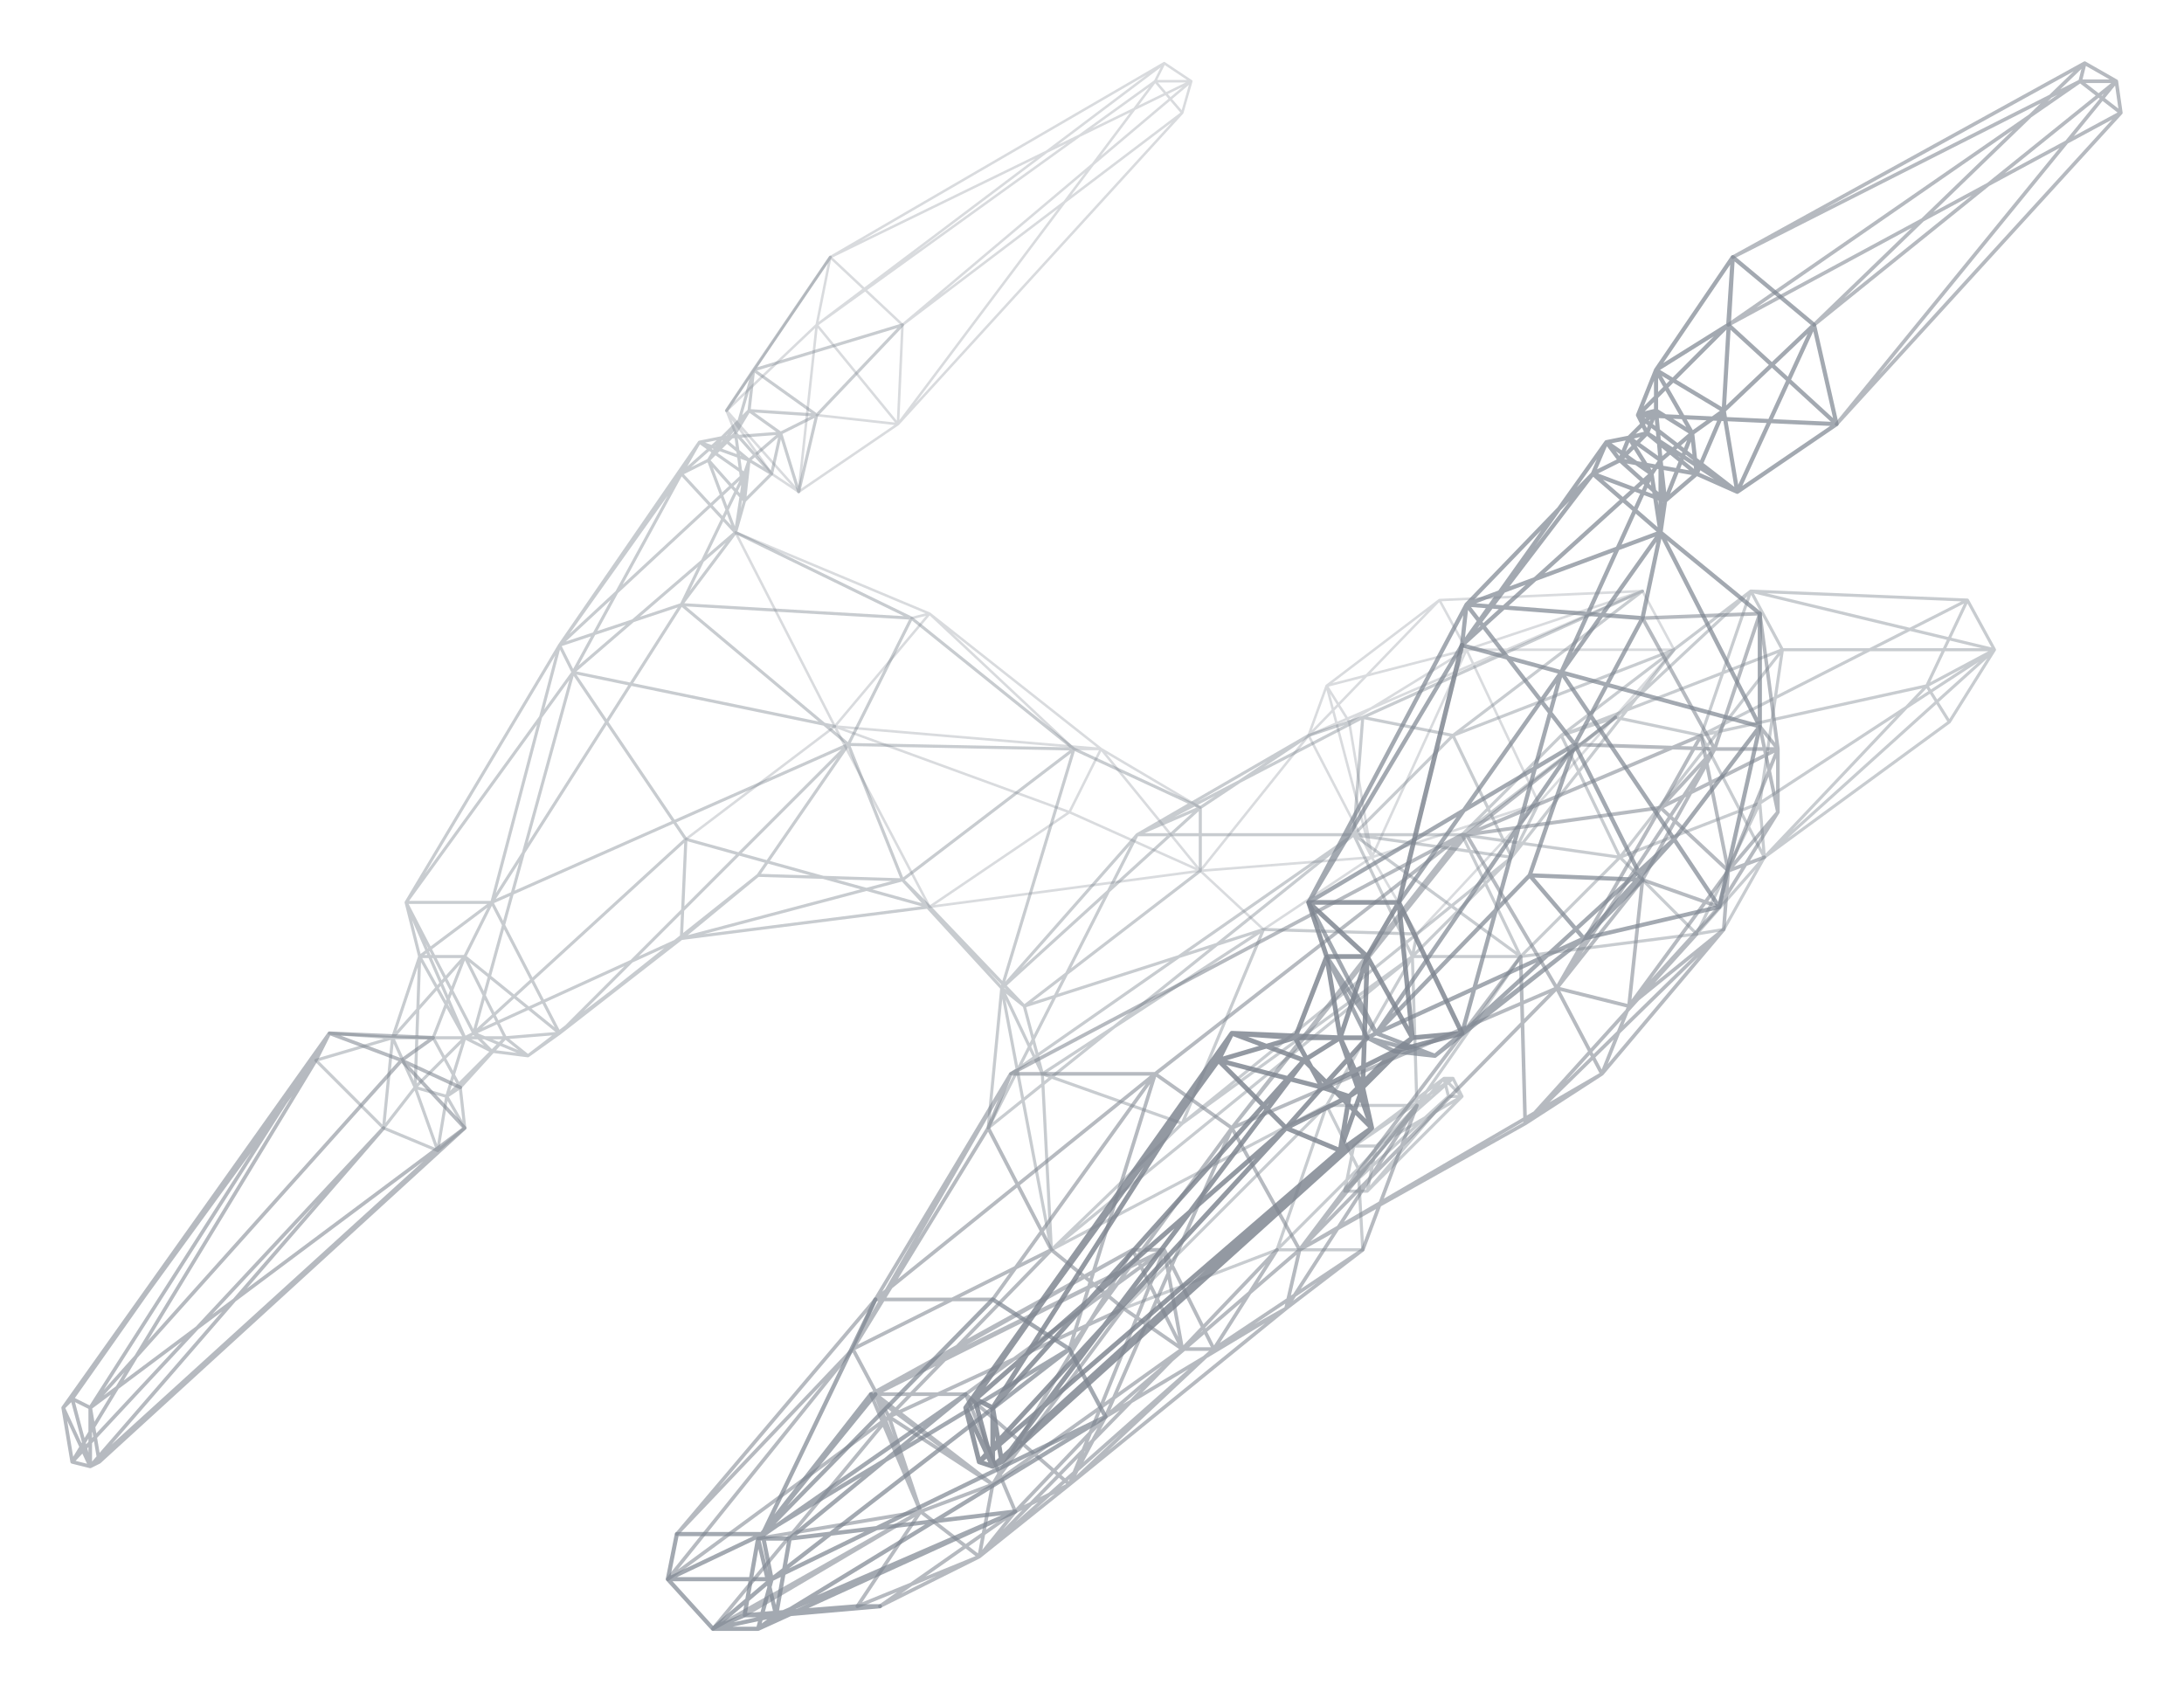
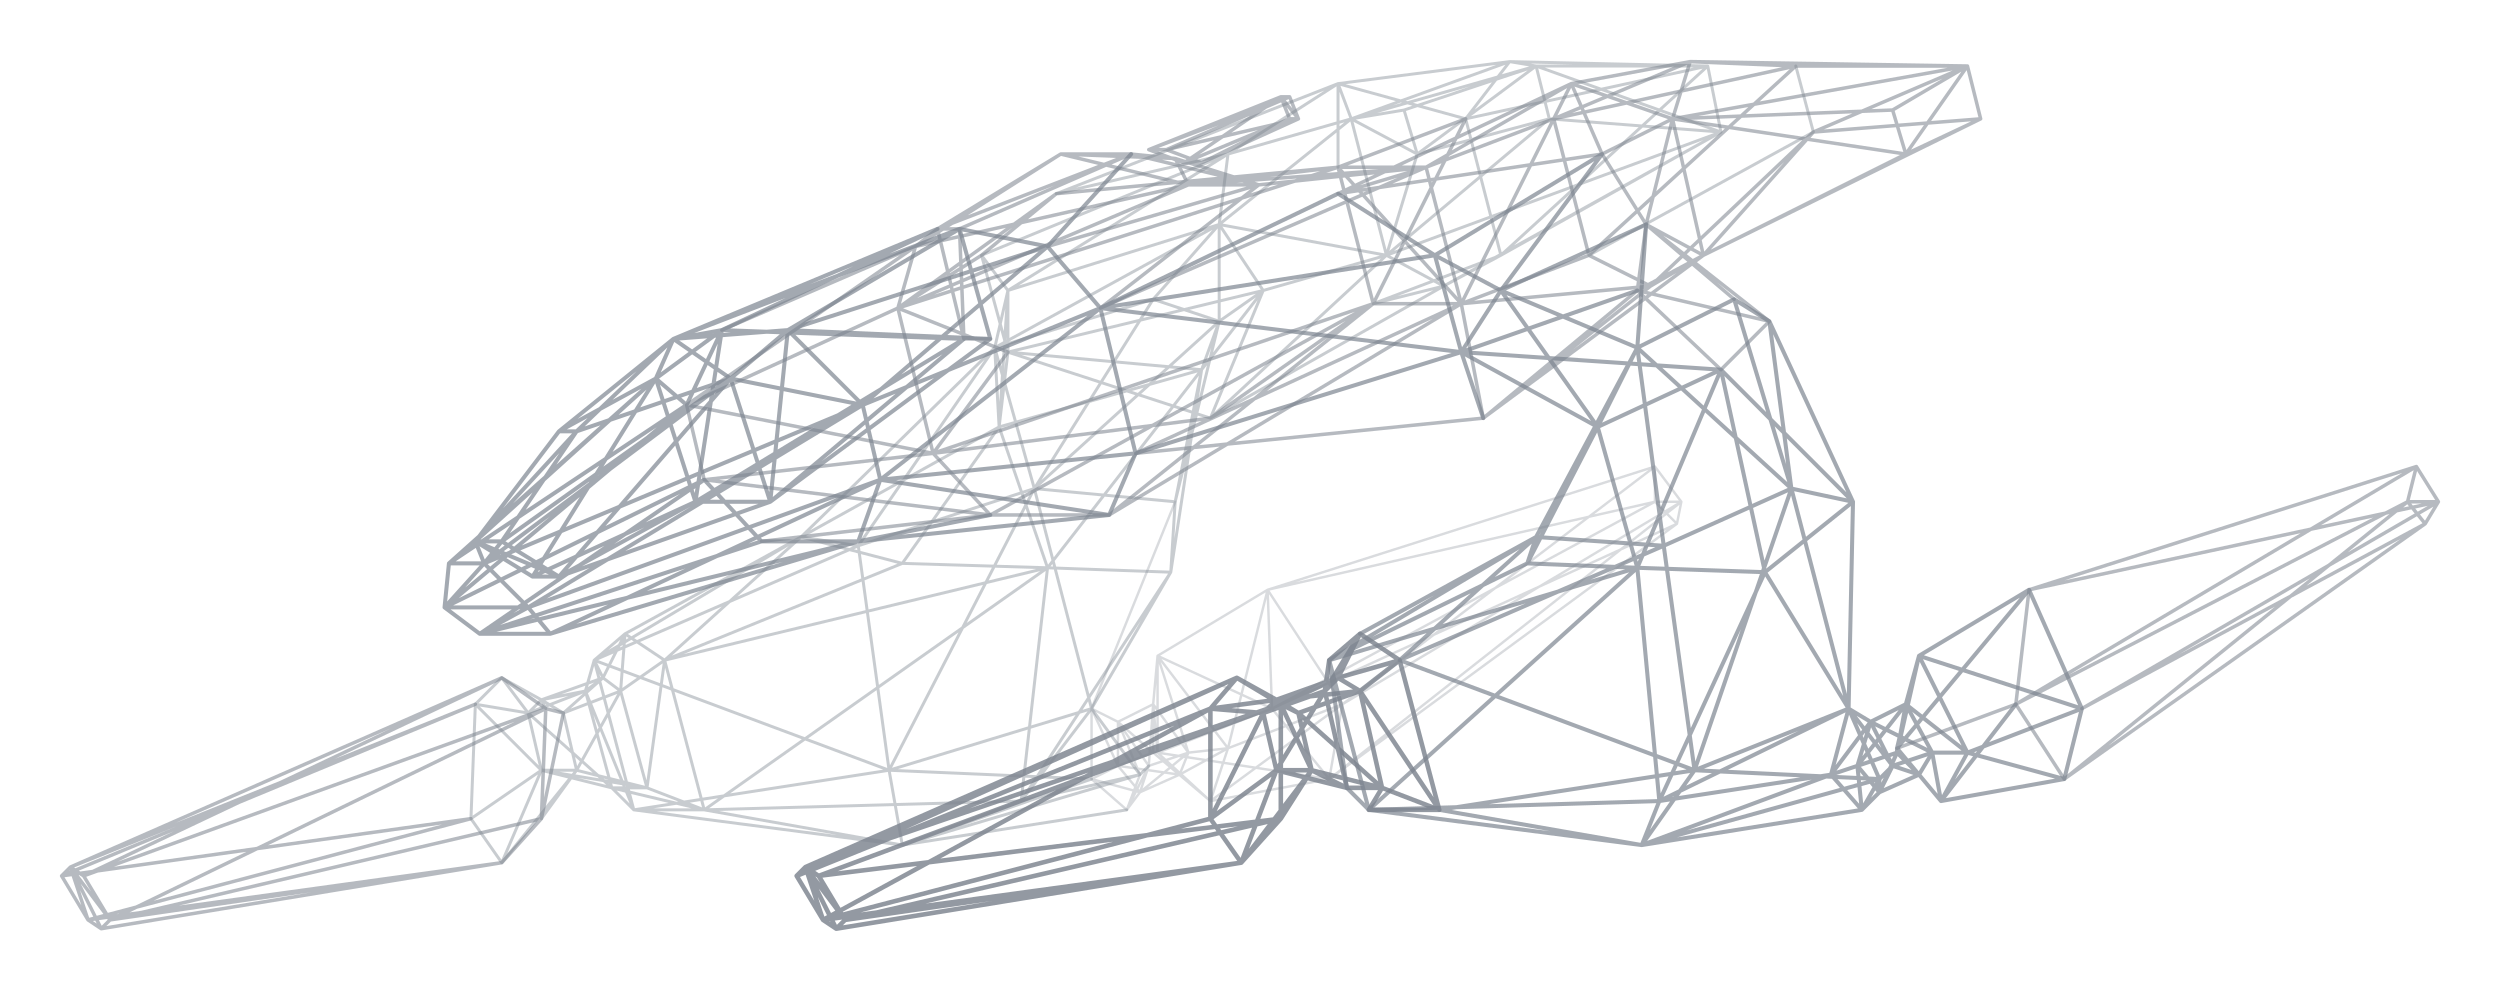
- <svg xmlns="http://www.w3.org/2000/svg" viewBox="0 0 484 375" width="484" height="375" role="img" aria-label="Wireframe of the Predator light fighter, exported from its .SHP model">
-   <path d="M304 190L314 207M304 190L280 206M304 190L341 178M314 207L341 178M325 144L341 178M304 190L325 144M371 144L325 144M371 144L341 178M299 160L325 144M304 190L299 160M371 144L364 131M319 133L294 152M290 163L319 133M290 163L294 152M364 131L290 163M364 131L319 133M325 144L319 133M325 144L364 131M325 144L294 152M299 160L294 152M237 180L185 161M206 201L237 180M206 201L185 161M152 186L185 161M185 161L163 118M206 136L163 118M185 161L206 136M244 166L206 136M244 166L185 161M237 180L244 166M238 166L244 166M238 166L206 136M202 137L206 136M206 201L266 193M237 180L266 193M244 166L266 193M266 179L244 166M264 18L200 72M264 18L184 57M200 72L184 57M258 14L184 57M264 18L258 14M258 14L181 72M181 72L184 57M256 18L181 72M256 18L258 14M256 18L199 94M181 72L199 94M262 25L199 94M256 18L262 25M262 25L200 72M199 94L200 72M262 25L264 18M161 91L184 57M161 91L181 72M177 109L181 72M161 91L177 109M177 109L199 94M181 92L199 94M163 96L161 91M171 105L161 91M171 105L177 109M256 18L264 18M280 206L266 193M290 163L266 193M304 190L290 163M304 190L266 193M304 190L294 152" fill="none" stroke="#7d8590" stroke-opacity="0.29" stroke-width="0.56" stroke-linecap="round" />
-   <path d="M324 243L303 264M324 243L305 254M305 254L303 264M322 239L305 254M324 243L322 239M322 239L300 254M305 254L300 254M320 239L300 254M320 239L322 239M320 239L324 243M321 243L324 243M320 239L321 243M298 264L303 264M321 243L298 264M321 243L303 264M300 254L298 264M320 239L298 264M249 290L283 277M294 245L283 277M249 290L294 245M294 245L301 259M283 277L301 259M314 245L301 259M294 245L314 245M302 277L301 259M337 212L314 245M337 212L313 212M313 212L314 245M313 212L294 245M283 277L302 277M300 185L324 185M300 185L224 238M233 277L294 245M233 277L313 212M219 250L300 185M337 212L324 185M337 212L300 185M313 212L300 185M233 277L231 238M231 238L262 249M233 277L262 249M262 249L280 206M231 238L280 206M280 206L314 207M262 249L314 207M335 190L341 178M371 144L335 190M335 190L314 207M313 212L314 207M313 212L335 190M313 212L262 249M371 144L322 163M364 131L322 163M335 190L322 163M300 185L335 190M300 185L322 163M300 185L252 185M300 185L302 159M252 185L302 159M302 159L290 163M252 185L290 163M290 163L266 179M252 185L266 179M266 179L222 219M252 185L222 219M219 250L222 219M219 250L252 185M364 131L302 159M322 163L302 159M231 238L222 219M233 277L222 219M109 200L124 229M124 229L188 165M109 200L188 165M188 165L151 134M109 200L151 134M188 165L200 195M188 165L168 194M200 195L168 194M206 201L151 208M200 195L206 201M200 195L151 208M168 194L151 208M188 165L238 166M200 195L238 166M151 134L202 137M188 165L202 137M238 166L202 137M124 229L117 234M151 208L117 234M124 229L151 208M124 229L168 194M206 201L152 186M152 186L127 149M185 161L127 149M127 149L163 118M127 149L105 229M152 186L105 229M151 208L152 186M151 208L105 229M117 234L105 229M117 234L109 233M109 233L105 229M103 230L109 233M103 230L105 229M103 230L90 200M90 200L105 229M127 149L90 200M163 118L151 105M127 149L151 105M127 149L124 143M124 143L151 105M124 143L155 98M155 98L151 105M155 98L160 97M151 105L160 97M160 97L157 102M151 105L157 102M163 118L157 102M157 102L165 111M163 118L165 111M202 137L163 118M151 134L163 118M103 212L109 200M103 212L124 229M103 212L112 230M112 230L124 229M112 230L117 234M112 230L109 233M109 200L90 200M93 212L90 200M93 212L109 200M93 212L103 212M109 200L124 143M124 143L90 200M155 98L165 105M124 143L165 105M151 134L124 143M151 134L165 105M163 118L165 105M165 111L165 105M165 111L166 102M165 105L166 102M155 98L166 102M160 97L166 102M227 223L266 193M206 201L227 223M266 179L238 166M222 219L238 166M222 219L200 195M266 179L266 193M167 82L184 57M161 91L167 82M177 109L181 92M181 92L200 72M167 82L200 72M181 92L167 82M163 96L171 105M173 96L177 109M171 105L173 96M173 96L181 92M166 91L181 92M173 96L166 91M166 91L167 82M163 96L167 82M163 96L166 91M157 102L163 96M165 111L163 96M165 111L171 105M166 102L171 105M166 102L173 96M160 97L173 96M160 97L166 91M157 102L166 91M103 230L93 212M222 219L227 223M200 195L227 223M231 238L227 223M280 206L227 223M395 144L442 144M442 144L390 178M395 144L390 178M391 190L390 178M391 190L442 144M391 190L376 207M376 207L390 178M382 206L376 207M391 190L382 206M337 212L376 207M359 190L376 207M337 212L359 190M359 190L390 178M395 144L359 190M432 160L442 144M391 190L432 160M324 185L359 190M359 190L346 163M324 185L346 163M395 144L346 163M395 144L388 131M388 131L346 163M324 185L358 159M358 159L377 163M346 163L358 159M388 131L358 159M388 131L377 163M377 163L436 133M388 131L436 133M436 133L427 152M377 163L427 152M442 144L388 131M442 144L436 133M432 160L427 152M442 144L427 152M391 190L377 163M391 190L427 152M87 230L96 230M73 229L87 230M70 235L87 230M103 250L97 255M97 255L85 250M85 250L92 241M97 255L92 241M92 241L99 243M97 255L99 243M103 250L99 243M85 250L70 235M85 250L87 230M87 230L92 241M103 212L96 230M103 212L87 230M93 212L87 230M93 212L92 241M103 230L92 241M103 250L102 241M96 230L102 241M103 230L99 243M109 233L99 243M109 233L102 241M102 241L99 243M112 230L102 241M112 230L96 230" fill="none" stroke="#7d8590" stroke-opacity="0.42" stroke-width="0.68" stroke-linecap="round" />
-   <path d="M269 299L258 277M262 299L269 299M262 299L258 277M262 299L251 277M251 277L258 277M194 309L258 277M194 309L251 277M214 309L194 309M214 309L258 277M204 335L220 329M204 335L194 309M220 329L194 309M220 329L251 277M220 329L262 299M225 335L214 309M237 329L214 309M225 335L237 329M237 329L258 277M237 329L269 299M204 335L168 341M204 335L165 358M225 335L237 329M217 345L237 329M225 335L217 345M217 345L269 299M237 329L269 299M262 299L269 299M217 345L262 299M204 335L190 356M204 335L217 345M217 345L190 356M217 345L195 356M204 335L165 358M225 335L195 356M204 335L220 329M217 345L220 329M220 329L262 299M219 250L189 299M233 277L219 250M233 277L189 299M233 277L197 314M197 314L189 299M273 250L288 277M273 250L245 314M288 277L245 314M197 314L158 361M197 314L148 350M189 299L148 350M220 329L262 299M249 290L262 299M249 290L220 329M283 277L262 299M314 245L302 277M285 290L302 277M285 290L314 245M285 290L269 299M302 277L269 299M237 329L269 299M285 290L237 329M225 335L237 329M245 314L237 329M245 314L225 335M245 314L285 290M288 277L285 290M288 277L314 245M288 277L337 212M283 277L269 299M262 299L269 299M237 299L256 238M273 250L237 299M273 250L256 238M273 250L324 185M324 185L256 238M324 185L224 238M224 238L256 238M224 238L194 288M256 238L194 288M194 288L220 288M256 238L220 288M150 340L194 288M189 299L150 340M220 329L204 335M197 314L220 329M197 314L204 335M197 314L249 290M233 277L249 290M158 361L204 335M165 358L204 335M214 309L193 309M193 309L258 277M214 309L258 277M251 277L258 277M193 309L251 277M220 329L262 299M262 299L251 277M220 329L251 277M220 329L193 309M204 335L193 309M220 329L204 335M225 335L237 329M225 335L214 309M237 329L214 309M237 329L258 277M269 299L258 277M237 329L269 299M165 358L204 335M204 335L168 341M262 299L269 299M262 299L258 277M189 299L194 288M189 299L224 238M219 250L224 238M338 249L382 206M338 249L376 207M355 238L338 249M355 238L382 206M288 277L355 238M288 277L338 249M337 212L338 249M325 185L358 159M324 185L325 185M273 250L325 185M273 250L345 219M325 185L345 219M368 179L345 219M325 185L368 179M377 163L368 179M325 185L377 163M355 238L345 219M288 277L345 219M364 195L381 201M349 165L380 166M364 195L380 166M380 166L364 137M394 180L394 166M394 180L390 161M394 166L390 161M381 201L394 180M394 166L390 136M364 137L390 136M380 166L390 136M380 166L394 166M381 201L361 223M381 201L383 193M361 223L383 193M394 180L383 193M394 166L383 193M345 219L364 195M345 219L380 166M368 179L380 166M368 179L383 193M368 179L394 166M469 18L407 94M469 18L402 72M462 14L402 72M469 18L462 14M462 14L384 57M461 18L384 57M461 18L462 14M461 18L383 72M470 25L383 72M470 25L461 18M470 25L407 94M469 18L470 25M469 18L461 18M364 195L361 223M345 219L361 223M355 238L361 223M382 206L361 223M382 206L383 193M377 163L383 193M391 190L383 193M73 229L16 310M20 312L16 310M20 312L73 229M20 312L89 235M89 235L73 229M89 235L96 230M73 229L96 230M73 229L70 235M14 312L70 235M73 229L14 312M16 310L14 312M22 324L103 250M22 324L97 255M22 324L20 325M97 255L20 325M20 325L85 250M20 312L22 324M20 312L20 325M20 325L16 310M20 325L14 312M14 312L16 324M20 325L16 324M16 324L85 250M16 324L70 235M20 312L103 250M103 250L89 235M89 235L102 241" fill="none" stroke="#7d8590" stroke-opacity="0.56" stroke-width="0.8" stroke-linecap="round" />
-   <path d="M165 358L168 341M172 358L165 358M172 358L168 341M172 358L175 341M168 341L175 341M214 309L168 341M194 309L168 341M214 309L175 341M225 335L172 358M225 335L175 341M195 356L190 356M172 358L195 356M172 358L190 356M172 358L165 358M165 358L190 356M225 335L172 358M148 350L158 361M171 350L168 361M245 314L168 361M245 314L171 350M245 314L237 299M171 350L237 299M158 361L165 358M158 361L172 358M172 358L165 358M168 361L172 358M158 361L168 361M168 361L225 335M172 358L225 335M237 299L220 288M169 340L194 288M150 340L169 340M169 340L220 288M237 299L169 340M148 350L150 340M171 350L169 340M172 358L175 341M168 341L175 341M172 358L168 341M214 309L168 341M214 309L175 341M193 309L168 341M172 358L165 358M165 358L168 341M172 358L225 335M225 335L175 341M148 350L169 340M148 350L171 350M171 350L158 361M305 229L349 165M290 200L305 229M290 200L349 165M290 200L325 134M349 165L325 134M349 165L364 195M364 195L339 194M349 165L339 194M381 201L351 208M364 195L351 208M339 194L351 208M325 134L364 137M349 165L364 137M305 229L339 194M305 229L351 208M351 208L318 234M305 229L318 234M371 186L346 149M371 186L390 161M390 161L346 149M390 161L368 118M346 149L368 118M368 118L366 105M346 149L366 105M324 143L366 105M346 149L324 143M346 149L310 200M346 149L324 229M371 186L324 229M381 201L390 161M381 201L371 186M351 208L371 186M351 208L324 229M318 234L324 229M318 234L309 233M390 161L390 136M390 136L368 118M368 118L368 102M366 105L368 102M361 97L368 102M366 105L361 97M356 98L361 97M356 98L366 105M324 143L356 98M368 102L369 111M368 118L369 111M364 137L368 118M325 134L368 118M303 230L305 229M294 212L303 230M294 212L305 229M303 230L309 233M303 230L318 234M290 200L324 143M368 118L353 105M325 134L353 105M325 134L324 143M324 143L353 105M356 98L353 105M356 98L359 102M353 105L359 102M369 111L359 102M369 111L353 105M361 97L359 102M402 72L407 94M402 72L384 57M383 72L384 57M407 94L383 72M385 109L402 72M382 91L402 72M382 91L385 109M382 91L384 57M367 82L384 57M382 91L367 82M367 82L383 72M363 92L383 72M363 92L367 82M363 92L407 94M385 109L407 94M385 109L363 92M376 105L382 91M375 96L382 91M375 96L376 105M375 96L367 82M367 91L367 82M375 96L367 91M367 91L363 92M365 96L363 92M365 96L367 91M365 96L385 109M376 105L385 109M376 105L365 96M369 111L375 96M368 102L375 96M368 102L367 91M361 97L367 91M361 97L365 96M359 102L365 96M359 102L376 105M369 111L376 105" fill="none" stroke="#7d8590" stroke-opacity="0.7" stroke-width="0.92" stroke-linecap="round" />
-   <path d="M324 143L310 200M310 200L324 229M309 233L324 229M313 230L309 233M313 230L324 229M313 230L310 200M303 212L310 200M313 230L303 212M294 212L290 200M303 212L294 212M303 212L290 200M290 200L310 200M273 229L297 230M297 230L287 230M273 229L287 230M270 235L287 230M270 235L273 229M214 312L270 235M214 312L273 229M214 312L216 310M216 310L273 229M220 312L216 310M220 312L273 229M289 235L220 312M289 235L273 229M289 235L297 230M287 230L293 241M270 235L293 241M285 250L270 235M285 250L293 241M214 312L285 250M217 324L214 312M217 324L285 250M297 230L302 241M304 250L297 230M304 250L302 241M304 250L289 235M289 235L222 324M304 250L222 324M222 324L220 312M297 255L220 325M220 325L217 324M297 255L217 324M297 255L285 250M285 250L299 243M297 255L299 243M302 241L299 243M297 255L302 241M304 250L297 255M304 250L220 325M220 325L214 312M220 325L216 310M220 312L220 325M222 324L220 325M294 212L287 230M303 230L287 230M303 230L293 241M303 212L297 230M294 212L297 230M299 243L293 241M309 233L293 241M309 233L299 243M313 230L299 243M313 230L302 241M303 212L302 241" fill="none" stroke="#7d8590" stroke-opacity="0.83" stroke-width="1.04" stroke-linecap="round" />
+ <svg xmlns="http://www.w3.org/2000/svg" viewBox="0 0 568 225" width="568" height="225" role="img" aria-label="Wireframe of the Predator light fighter, exported from its .SHP model">
+   <path d="M248 161L248 177M267 114L248 161M248 161L254 174M248 177L254 174M259 180L254 174M248 177L259 180M256 184L259 180M256 184L248 177M254 174L254 164M248 161L254 164M256 184L259 176M256 184L261 174M254 164L261 174M254 164L259 176M259 180L261 174M376 114L288 134M376 114L289 161M289 161L288 134M381 119L289 161M376 114L381 119M381 119L302 177M289 161L302 177M382 114L302 177M382 114L381 119M382 114L305 160M305 160L302 177M376 106L305 160M376 106L382 114M376 106L288 134M288 134L305 160M376 114L376 106M263 149L289 161M263 171L289 161M263 171L263 149M263 171L302 177M275 182L302 177M263 171L275 182M275 182L305 160M279 170L305 160M279 170L275 182M279 170L288 134M263 149L288 134M263 149L279 170M262 160L263 171M262 171L263 171M262 171L262 160M262 171L275 182M268 176L275 182M262 171L268 176M268 176L279 170M270 171L279 170M270 171L268 176M270 171L263 149M262 160L263 149M262 160L270 171M254 164L262 171M254 174L262 171M254 174L268 176M259 180L268 176M259 180L270 171M261 174L270 171M261 174L262 160M254 164L262 160M376 114L382 114" fill="none" stroke="#7d8590" stroke-opacity="0.29" stroke-width="0.56" stroke-linecap="round" />
+   <path d="M408 15L412 30M412 30L361 58M388 15L349 15M349 15L343 14M388 15L343 14M307 27L343 14M307 27L349 15M307 27L304 19M304 19L343 14M279 35L304 19M307 27L279 35M240 44L279 35M240 44L304 19M223 58L279 35M304 38L304 19M333 27L304 19M333 27L343 14M388 15L333 27M319 25L349 15M307 27L319 25M333 27L341 58M312 69L341 58M388 15L341 58M388 15L391 30M391 30L341 58M275 95L328 65M312 69L328 65M275 95L229 80M287 66L229 80M275 95L287 66M315 58L287 66M275 95L315 58M328 65L315 58M341 58L328 65M391 30L328 65M391 30L315 58M315 58L352 27M391 30L352 27M352 27L322 35M315 58L322 35M349 15L391 30M349 15L352 27M319 25L322 35M349 15L322 35M223 58L229 80M151 150L238 129M160 184L151 150M160 184L238 129M160 184L232 182M238 129L232 182M238 129L227 97M227 97L205 128M238 129L205 128M227 97L226 79M226 79L182 122M227 97L182 122M205 128L182 122M238 129L273 84M227 97L273 84M232 182L266 130M238 129L266 130M273 84L266 130M151 150L205 128M151 150L182 122M182 122L142 144M151 150L142 144M195 124L202 175M195 124L235 111M235 111L202 175M235 111L248 161M202 175L248 161M202 175L248 177M205 192L248 177M202 175L205 192M205 192L144 184M202 175L144 184M144 184L135 150M202 175L135 150M195 124L135 150M262 68L277 73M262 68L235 111M277 73L235 111M226 79L235 111M226 79L262 68M226 79L195 124M182 122L195 124M182 122L135 150M142 144L135 150M142 144L137 154M137 154L135 150M277 73L267 114M235 111L267 114M133 157L137 154M133 157L135 150M133 157L144 184M139 179L144 184M133 157L139 179M205 192L256 184M266 130L267 114M273 84L267 114M273 84L277 73M266 130L248 161M232 182L248 161M141 157L151 150M147 179L141 157M147 179L151 150M147 179L160 184M141 157L137 154M141 157L142 144M139 179L147 179M139 179L160 184M160 184L144 184M160 184L205 192M248 161L259 176M232 182L259 176M232 182L205 192M205 192L259 176M259 176L261 174M226 79L229 66M226 79L277 51M229 66L277 51M262 68L277 51M277 73L277 51M229 80L227 97M229 80L273 84M287 66L273 84M287 66L277 51M287 66L277 73M227 97L229 66M229 80L229 66M223 58L229 66M279 35L229 66M279 35L277 51M315 58L277 51M307 27L277 51M307 27L315 58M307 27L322 35M114 196L123 175M123 175L131 175M114 196L131 175M123 186L131 175M107 186L114 196M107 186L123 175M131 175L128 162M123 175L120 162M108 160L123 175M108 160L120 162M108 160L107 186M124 161L123 159M114 154L123 159M120 162L123 159M114 154L120 162M108 160L114 154M147 179L131 175M141 157L131 175M141 157L128 162M139 179L123 175M147 179L123 175M123 159L128 162M137 154L128 162M137 154L123 159M133 157L123 159M133 157L120 162M139 179L120 162" fill="none" stroke="#7d8590" stroke-opacity="0.42" stroke-width="0.68" stroke-linecap="round" />
+   <path d="M213 52L219 77M218 52L213 52M218 52L219 77M225 77L219 77M218 52L213 52M291 22L261 34M291 22L269 37M269 37L261 34M293 27L269 37M291 22L293 27M293 27L273 37M269 37L273 37M295 27L273 37M295 27L293 27M295 27L291 22M293 22L291 22M295 27L293 22M265 34L261 34M293 22L265 34M293 22L261 34M273 37L265 34M295 27L265 34M212 103L204 70M212 103L156 92M204 70L156 92M156 92L160 109M257 35L218 52M286 42L257 35M238 56L286 42M286 42L267 36M257 35L267 36M270 42L267 36M286 42L270 42M270 42L241 35M241 35L267 36M208 56L241 35M208 56L270 42M208 56L213 52M241 35L213 52M208 56L164 75M156 92L208 56M204 70L208 56M204 70L270 42M304 38L270 42M204 70L304 38M304 38L324 38M324 38L270 42M324 38L286 42M257 35L241 35M257 35L213 52M218 52L213 52M160 109L225 117M212 103L160 109M212 103L225 117M212 103L312 69M312 69L225 117M312 69L252 117M252 117L225 117M225 117L173 123M332 69L312 69M332 69L252 117M250 70L286 42M250 70L324 38M225 77L219 77M213 52L219 77M218 52L213 52M218 52L219 77M258 103L332 69M304 38L312 69M304 38L332 69M324 38L332 69M304 44L364 35M364 35L357 19M304 44L357 19M380 27L357 19M380 27L364 35M380 27L384 14M357 19L384 14M447 15L384 14M380 27L447 15M408 15L447 15M408 15L384 14M353 27L384 14M408 15L353 27M353 27L357 19M324 38L357 19M324 38L353 27M324 38L304 44M430 25L447 15M380 27L430 25M408 15L361 58M353 27L361 58M332 69L353 27M332 69L361 58M332 69L337 95M332 69L375 65M337 95L375 65M375 65L387 58M337 95L387 58M387 58L372 66M337 95L372 66M258 103L337 95M450 27L433 35M387 58L450 27M387 58L433 35M412 30L387 58M412 30L450 27M412 30L375 65M361 58L375 65M447 15L450 27M447 15L412 30M447 15L433 35M430 25L433 35M391 84L402 73M394 68L374 51M402 73L374 51M372 66L391 84M372 66L402 73M372 66L374 51M547 114L458 160M547 114L469 177M458 160L469 177M551 119L469 177M547 114L551 119M551 119L473 161M554 114L473 161M554 114L551 119M554 114L461 134M549 106L461 134M554 114L549 106M549 106L458 160M461 134L458 160M549 106L547 114M431 170L458 160M554 114L547 114M364 35L374 51M387 58L374 51M380 27L387 58M380 27L374 51M380 27L433 35M223 58L240 44M204 70L223 58M204 70L240 44M304 38L240 44M304 38L333 27M312 69L333 27M312 69L275 95M212 103L275 95M212 103L229 80M204 70L229 80M123 186L114 196M25 209L123 186M25 209L114 196M25 209L23 211M23 211L114 196M20 209L23 211M20 209L114 196M107 186L20 209M123 186L128 162M124 161L123 186M124 161L128 162M25 209L124 161M19 199L25 209M19 199L124 161M107 186L14 199M108 160L14 199M14 199L20 209M114 154L16 197M16 197L19 199M114 154L19 199M114 154L124 161M108 160L16 197M16 197L25 209M16 197L23 211M20 209L16 197M14 199L16 197" fill="none" stroke="#7d8590" stroke-opacity="0.56" stroke-width="0.8" stroke-linecap="round" />
+   <path d="M114 123L127 131M108 123L114 123M108 123L127 131M108 123L121 131M127 131L121 131M218 52L225 77M175 114L219 77M175 114L225 77M158 114L175 114M158 114L219 77M158 114L127 131M175 114L127 131M158 114L121 131M166 86L179 75M166 86L175 114M179 75L175 114M179 75L225 77M179 75L218 52M149 86L158 114M164 75L158 114M149 86L164 75M164 75L219 77M164 75L213 52M149 86L108 123M149 86L121 131M166 86L127 131M166 86L114 123M149 86L164 75M153 77L164 75M149 86L153 77M153 77L213 52M164 75L213 52M153 77L218 52M166 86L131 98M166 86L153 77M153 77L131 98M153 77L127 98M127 98L131 98M108 123L127 98M108 123L131 98M108 123L114 123M114 123L131 98M166 86L114 123M149 86L108 123M149 86L127 98M166 86L179 75M153 77L179 75M179 75L218 52M258 103L200 109M250 70L258 103M250 70L200 109M250 70L196 92M196 92L200 109M196 92L110 128M120 138L110 128M196 92L120 138M200 109L120 138M101 138L102 128M156 92L102 128M156 92L101 138M101 138L160 109M179 75L218 52M238 56L218 52M238 56L179 75M238 56L257 35M164 75L213 52M149 86L164 75M156 92L164 75M156 92L149 86M110 128L114 123M110 128L108 123M108 123L114 123M102 128L108 123M110 128L102 128M102 128L149 86M108 123L149 86M252 117L195 123M225 117L195 123M195 123L173 123M160 109L173 123M125 144L195 123M109 144L195 123M125 144L109 144M109 144L173 123M160 109L109 144M200 109L125 144M120 138L125 144M101 138L109 144M179 75L166 86M196 92L179 75M196 92L166 86M196 92L238 56M250 70L238 56M110 128L166 86M114 123L166 86M108 123L121 131M127 131L121 131M108 123L127 131M158 114L127 131M158 114L121 131M158 114L175 114M175 114L127 131M175 114L219 77M158 114L219 77M175 114L225 77M179 75L218 52M218 52L225 77M179 75L225 77M179 75L175 114M166 86L175 114M179 75L166 86M149 86L164 75M149 86L158 114M164 75L158 114M164 75L219 77M164 75L213 52M108 123L114 123M114 123L127 131M114 123L166 86M166 86L127 131M108 123L149 86M149 86L121 131M120 138L109 144M120 138L101 138M101 138L110 128M200 109L195 123M200 109L252 117M258 103L252 117M250 70L326 58M326 58L304 44M250 70L304 44M326 58L364 35M372 66L332 80M337 95L332 80M258 103L332 80M326 58L332 80M250 70L332 80M311 184L302 150M302 150L372 129M311 184L372 129M372 129L377 182M311 184L377 182M372 129L363 97M372 129L347 128M363 97L347 128M372 79L349 122M363 97L372 79M363 97L349 122M347 128L349 122M372 129L391 84M363 97L391 84M377 182L401 130M372 129L401 130M391 84L401 130M349 122L309 144M302 150L349 122M302 150L347 128M394 68L407 111M372 79L394 68M372 79L407 111M372 79L378 124M378 124L407 111M378 124L385 175M407 111L385 175M385 175L420 161M407 111L420 161M421 114L420 161M407 111L421 114M402 73L421 114M402 73L407 111M394 68L402 73M385 175L318 150M378 124L318 150M349 122L378 124M349 122L318 150M385 175L327 184M420 161L427 177M385 175L427 177M385 175L373 192M373 192L427 177M373 192L423 184M423 184L427 177M423 184L427 180M427 177L427 180M427 180L430 174M427 177L430 174M420 161L430 174M430 174L425 164M420 161L425 164M391 84L421 114M401 130L421 114M401 130L420 161M377 182L420 161M306 179L311 184M306 179L302 150M311 184L373 192M373 192L327 184M423 184L416 176M373 192L416 176M377 182L373 192M377 182L416 176M420 161L416 176M425 164L416 176M425 164L422 174M416 176L422 174M423 184L422 174M427 180L422 174M341 66L374 51M372 79L341 66M372 79L374 51M332 80L391 84M332 80L363 97M473 161L469 177M473 161L461 134M441 182L469 177M447 171L469 177M447 171L441 182M447 171L473 161M436 149L473 161M447 171L436 149M436 149L461 134M431 170L461 134M436 149L431 170M441 182L458 160M431 170L441 182M439 171L447 171M433 160L447 171M439 171L433 160M433 160L436 149M431 171L436 149M433 160L431 171M431 171L431 170M436 176L431 170M431 171L436 176M436 176L441 182M439 171L441 182M439 171L436 176M430 174L439 171M425 164L439 171M425 164L433 160M422 174L433 160M422 174L431 171M427 180L431 171M427 180L436 176M430 174L436 176M332 80L341 66M363 97L341 66M326 58L341 66M364 35L341 66" fill="none" stroke="#7d8590" stroke-opacity="0.7" stroke-width="0.92" stroke-linecap="round" />
+   <path d="M302 150L309 144M309 144L318 150M309 144L304 154M304 154L318 150M309 157L304 154M309 157L318 150M309 157L327 184M327 184L318 150M306 179L301 157M301 157L302 150M301 157L309 144M301 157L304 154M311 184L327 184M314 179L327 184M314 179L311 184M314 179L306 179M309 157L314 179M282 196L190 211M187 209L190 211M187 209L282 196M187 209L275 186M275 186L282 196M275 186L290 175M282 196L290 175M298 175L290 175M282 196L298 175M291 186L298 175M282 196L291 186M192 209L291 186M282 196L192 209M190 211L192 209M275 161L281 154M181 199L275 161M181 199L281 154M181 199L183 197M281 154L183 197M183 197L291 160M281 154L291 160M291 160L295 162M281 154L295 162M295 162L290 159M281 154L290 159M275 161L290 159M187 209L181 199M187 209L183 197M183 197L190 211M183 197L192 209M192 209L186 199M183 197L186 199M186 199L291 160M186 199L291 186M291 160L291 186M291 160L298 175M298 175L295 162M306 179L290 175M306 179L298 175M314 179L298 175M314 179L295 162M309 157L295 162M187 209L275 161M275 161L275 186M275 186L287 162M275 161L287 162M290 175L287 162M309 157L290 159M304 154L290 159M304 154L287 162M287 162L290 159M301 157L287 162M301 157L290 175" fill="none" stroke="#7d8590" stroke-opacity="0.83" stroke-width="1.04" stroke-linecap="round" />
</svg>
